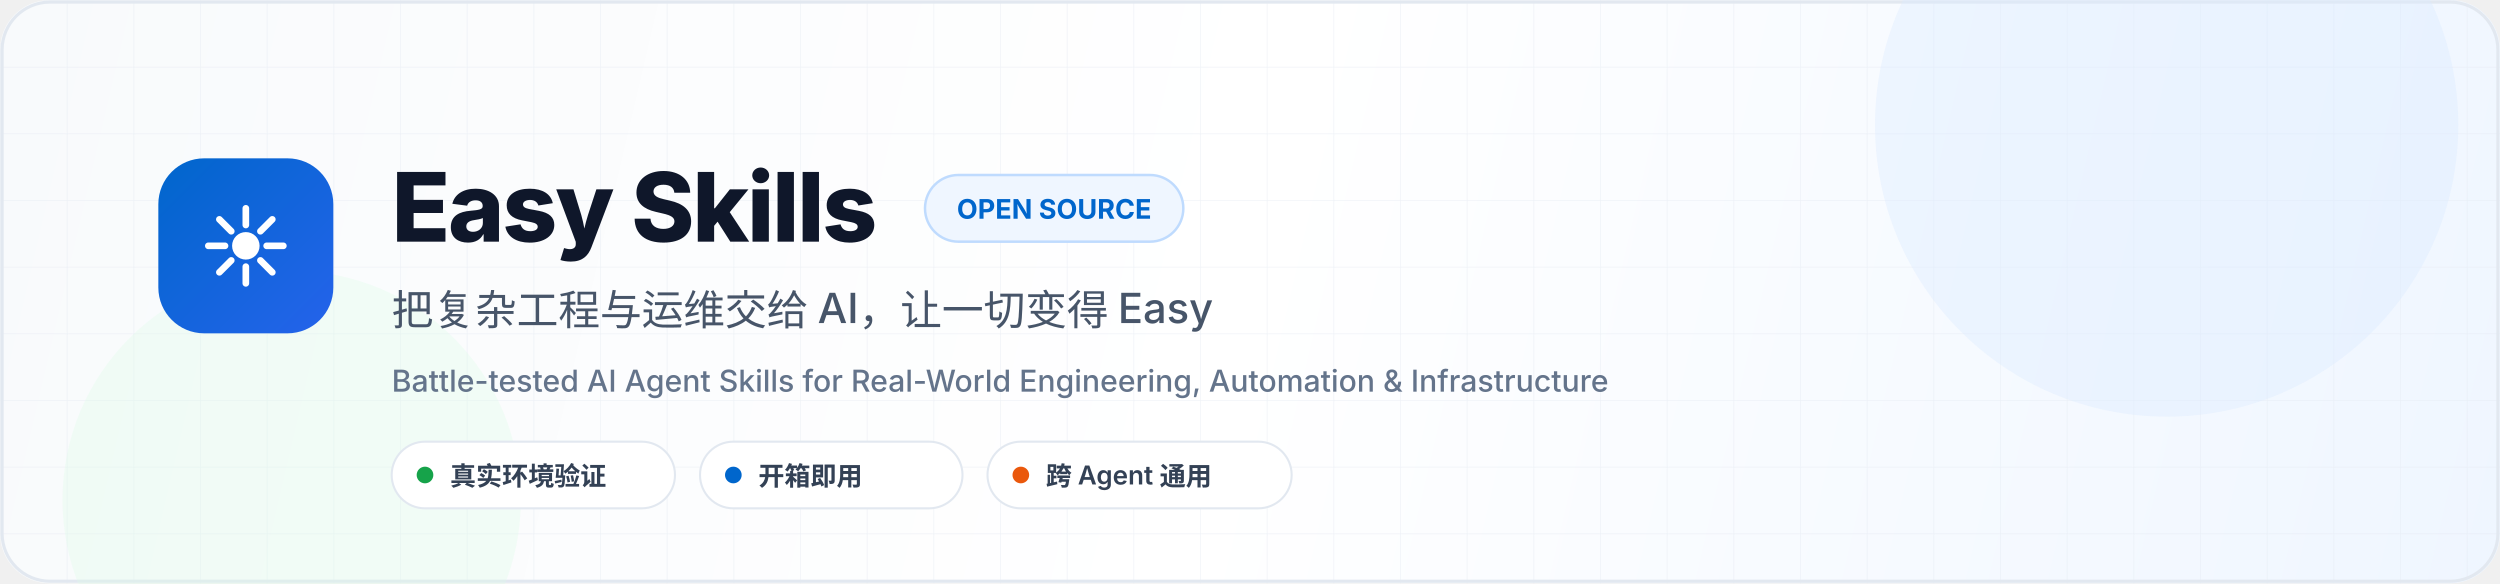
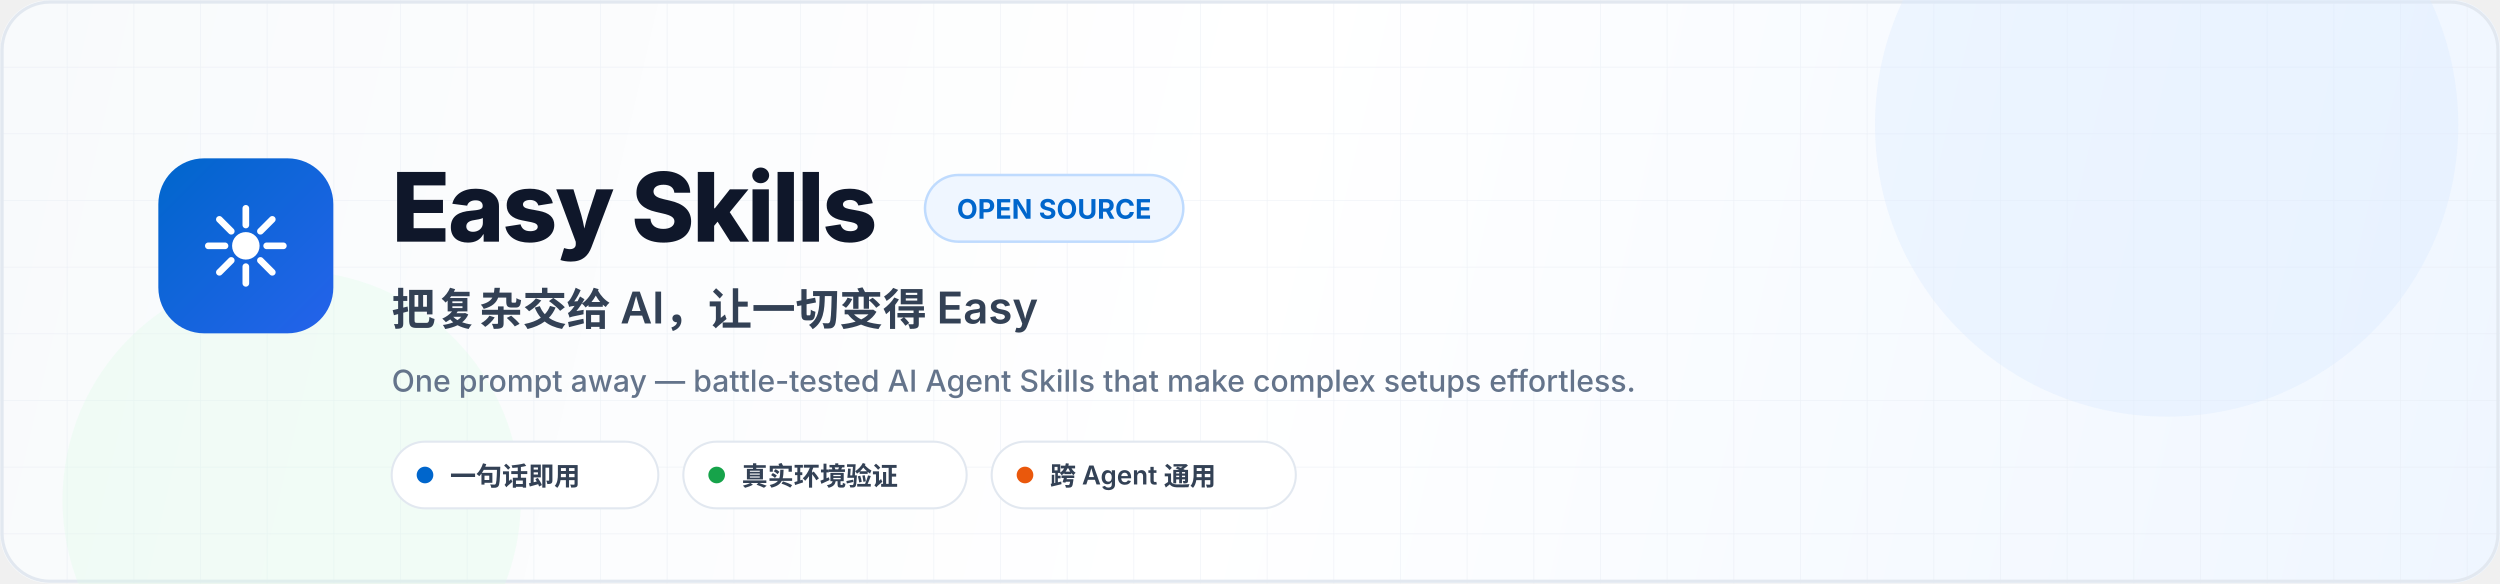
<svg xmlns="http://www.w3.org/2000/svg" width="1200" height="280" viewBox="0 0 1200 280" fill="none">
  <defs>
    <linearGradient id="bgGrad" x1="0" y1="0" x2="1200" y2="280" gradientUnits="userSpaceOnUse">
      <stop offset="0%" stop-color="#F8FAFC" />
      <stop offset="50%" stop-color="#FFFFFF" />
      <stop offset="100%" stop-color="#EFF6FF" />
    </linearGradient>
    <linearGradient id="accentGrad" x1="0" y1="0" x2="1" y2="1">
      <stop offset="0%" stop-color="#0066CC" />
      <stop offset="100%" stop-color="#2563EB" />
    </linearGradient>
    <pattern id="grid" width="32" height="32" patternUnits="userSpaceOnUse">
      <path d="M 32 0 L 0 0 0 32" fill="none" stroke="#E2E8F0" stroke-width="0.6" opacity="0.55" />
    </pattern>
  </defs>
  <rect width="1200" height="280" rx="24" fill="url(#bgGrad)" />
  <rect width="1200" height="280" rx="24" fill="url(#grid)" />
  <rect x="1" y="1" width="1198" height="278" rx="23" stroke="#E2E8F0" stroke-width="1.5" />
  <circle cx="1040" cy="60" r="140" fill="#DBEAFE" opacity="0.38" />
  <circle cx="140" cy="240" r="110" fill="#DCFCE7" opacity="0.32" />
  <rect x="76" y="76" width="84" height="84" rx="22" fill="url(#accentGrad)" />
  <g stroke="#FFFFFF" stroke-width="3.2" stroke-linecap="round" stroke-linejoin="round" transform="translate(96,96)">
    <path d="M22 4v8" />
    <path d="M22 32v8" />
    <path d="M4 22h8" />
    <path d="M32 22h8" />
    <path d="M9.3 9.3l5.7 5.7" />
    <path d="M29 29l5.7 5.7" />
    <path d="M9.3 34.7l5.7-5.7" />
    <path d="M29 15l5.7-5.7" />
    <circle cx="22" cy="22" r="5" fill="#FFFFFF" />
  </g>
  <text x="188" y="116" font-family="-apple-system, BlinkMacSystemFont, 'SF Pro Display', 'PingFang SC', 'Helvetica Neue', sans-serif" font-size="46" font-weight="800" fill="#0F172A" letter-spacing="-1">Easy Skills</text>
  <rect x="444" y="84" width="124" height="32" rx="16" fill="#EFF6FF" stroke="#BFDBFE" stroke-width="1.2" />
  <text x="506" y="105" text-anchor="middle" font-family="-apple-system, BlinkMacSystemFont, 'SF Pro Text', sans-serif" font-size="13" font-weight="700" fill="#0066CC">OPEN SOURCE</text>
-   <text x="188" y="156" font-family="-apple-system, BlinkMacSystemFont, 'SF Pro Text', 'PingFang SC', sans-serif" font-size="20" font-weight="500" fill="#475569">把复杂工程与运维交给 AI，让一切变得 Easy</text>
-   <text x="188" y="188" font-family="-apple-system, BlinkMacSystemFont, 'SF Pro Text', sans-serif" font-size="14.5" font-weight="500" fill="#64748B">Battle-tested AI Agent Skills for Real-World Engineering, Automation &amp; Infrastructure</text>
+   <text x="188" y="156" font-family="-apple-system, BlinkMacSystemFont, 'SF Pro Text', 'PingFang SC', sans-serif" font-size="21" font-weight="600" fill="#334155">把复杂交给 AI，让一切变得 Easy</text>
+   <text x="188" y="188" font-family="-apple-system, BlinkMacSystemFont, 'SF Pro Text', sans-serif" font-size="14.5" font-weight="500" fill="#64748B">One prompt away — battle-tested AI Agent Skills that make complex setups effortless.</text>
  <g transform="translate(188, 212)">
-     <rect x="0" y="0" width="136" height="32" rx="16" fill="#FFFFFF" stroke="#E2E8F0" />
-     <circle cx="16" cy="16" r="4" fill="#16A34A" />
-     <text x="28" y="21" font-family="-apple-system, 'PingFang SC', sans-serif" font-size="12.5" font-weight="600" fill="#334155">真实环境验证</text>
-     <rect x="148" y="0" width="126" height="32" rx="16" fill="#FFFFFF" stroke="#E2E8F0" />
-     <circle cx="164" cy="16" r="4" fill="#0066CC" />
-     <text x="176" y="21" font-family="-apple-system, 'PingFang SC', sans-serif" font-size="12.5" font-weight="600" fill="#334155">开箱即用</text>
-     <rect x="286" y="0" width="146" height="32" rx="16" fill="#FFFFFF" stroke="#E2E8F0" />
-     <circle cx="302" cy="16" r="4" fill="#EA580C" />
-     <text x="314" y="21" font-family="-apple-system, 'PingFang SC', sans-serif" font-size="12.5" font-weight="600" fill="#334155">跨 Agent 通用</text>
+     <rect x="0" y="0" width="128" height="32" rx="16" fill="#FFFFFF" stroke="#E2E8F0" />
+     <circle cx="16" cy="16" r="4" fill="#0066CC" />
+     <text x="28" y="21" font-family="-apple-system, 'PingFang SC', sans-serif" font-size="12.5" font-weight="600" fill="#334155">一句话即用</text>
+     <rect x="140" y="0" width="136" height="32" rx="16" fill="#FFFFFF" stroke="#E2E8F0" />
+     <circle cx="156" cy="16" r="4" fill="#16A34A" />
+     <text x="168" y="21" font-family="-apple-system, 'PingFang SC', sans-serif" font-size="12.5" font-weight="600" fill="#334155">真实环境验证</text>
+     <rect x="288" y="0" width="146" height="32" rx="16" fill="#FFFFFF" stroke="#E2E8F0" />
+     <circle cx="304" cy="16" r="4" fill="#EA580C" />
+     <text x="316" y="21" font-family="-apple-system, 'PingFang SC', sans-serif" font-size="12.5" font-weight="600" fill="#334155">跨 Agent 通用</text>
  </g>
</svg>
